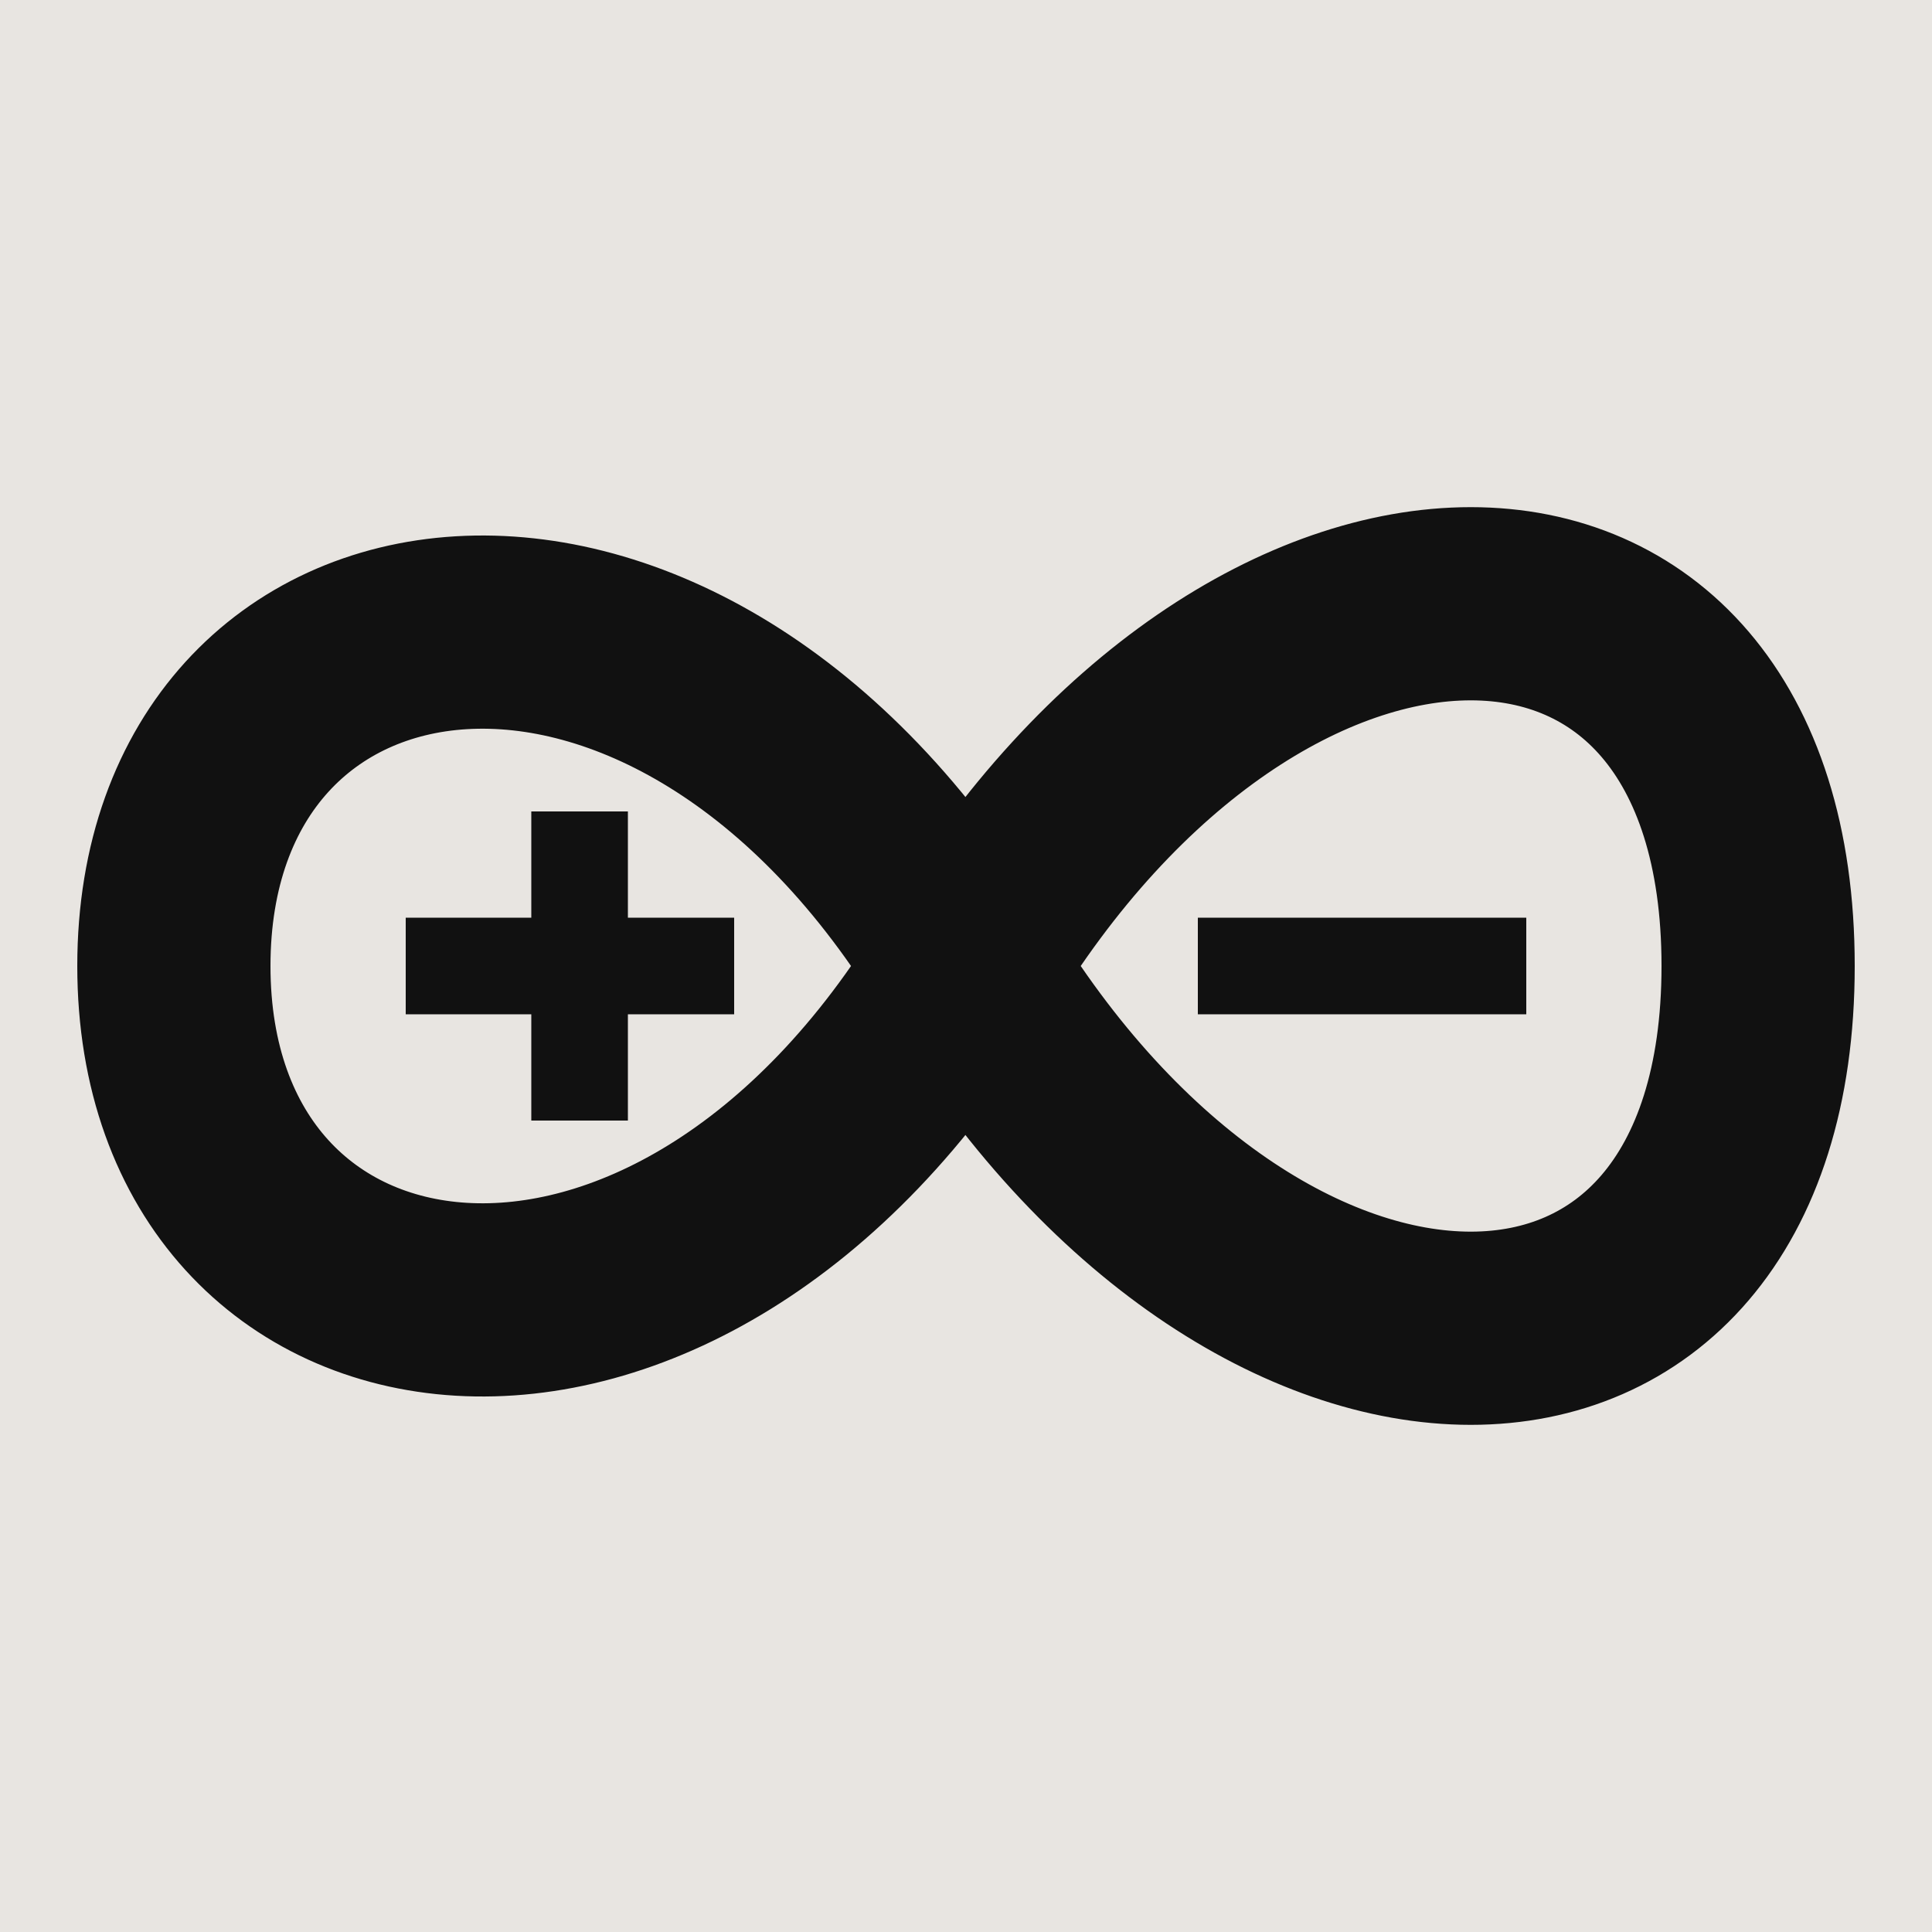
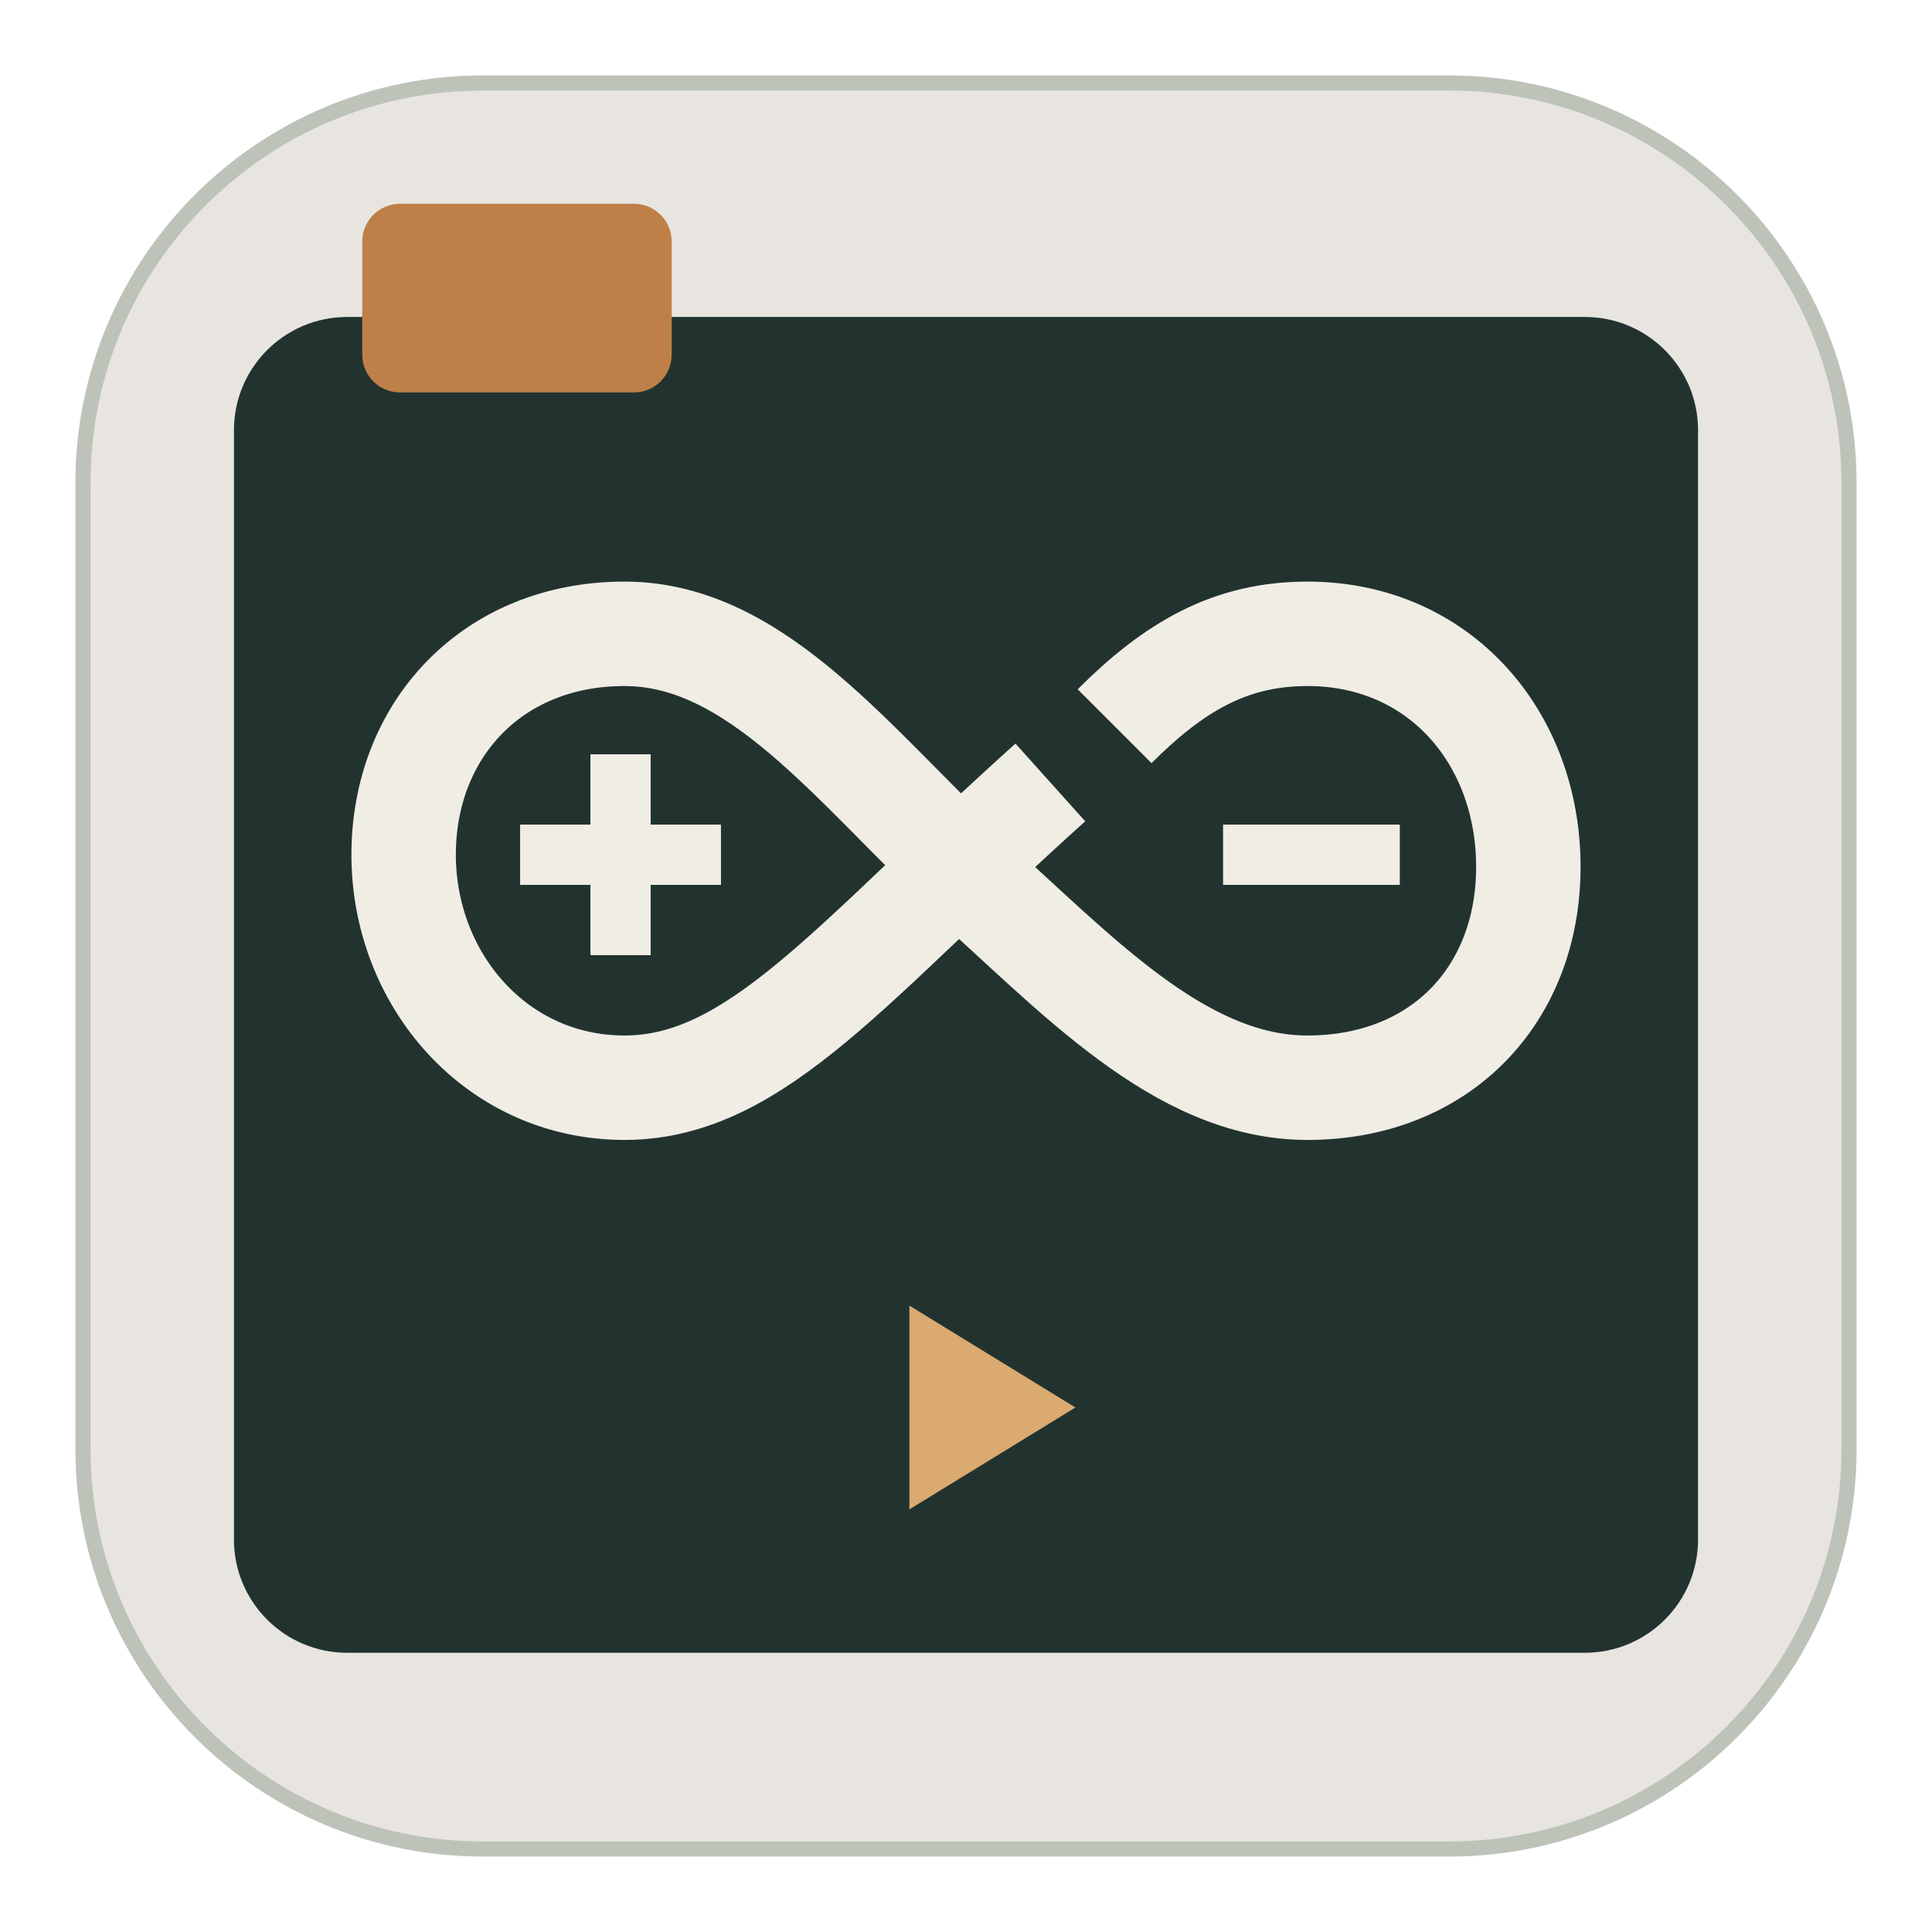
- <svg xmlns="http://www.w3.org/2000/svg" viewBox="0 0 100 100">
-   <rect width="100" height="100" fill="#e8e5e1" />
-   <path d="M50 50C35 25 9 29 9 50s26 25 41 0 41-25 41 0-26 25-41 0" fill="none" stroke="#111" stroke-width="10" />
-   <path d="M21 50h17m-8-8v16m32-8h17" stroke="#111" stroke-width="5" />
+ <svg xmlns="http://www.w3.org/2000/svg" viewBox="0 0 512 512" fill="none">
+   <rect x="20" y="20" width="472" height="472" rx="108" fill="#E8E5E1" />
+   <rect x="22" y="22" width="468" height="468" rx="106" stroke="#BDC3B9" stroke-width="4" />
+   <rect x="62" y="84" width="388" height="354" rx="30" fill="#22332F" />
+   <rect x="96" y="54" width="82" height="50" rx="10" fill="#BE8048" />
+   <g transform="translate(91 152) scale(1.0645)" color="#F0EDE5">
+     <path d="M156 75C127 48 103 15 70 15C37 15 15 39 15 70S38 128 70 128C103 128 127 96 176 52M155 75C182 99 208 128 240 128C273 128 295 105 295 73S273 15 240 15C221 15 207 23 192 38" stroke="currentColor" stroke-width="26" />
+     <path d="M44 70h50M69 45v50M219 70h44" stroke="currentColor" stroke-width="15" />
+   </g>
+   <path d="M241 346L285 373L241 400V346Z" fill="#DAAA71" />
</svg>
